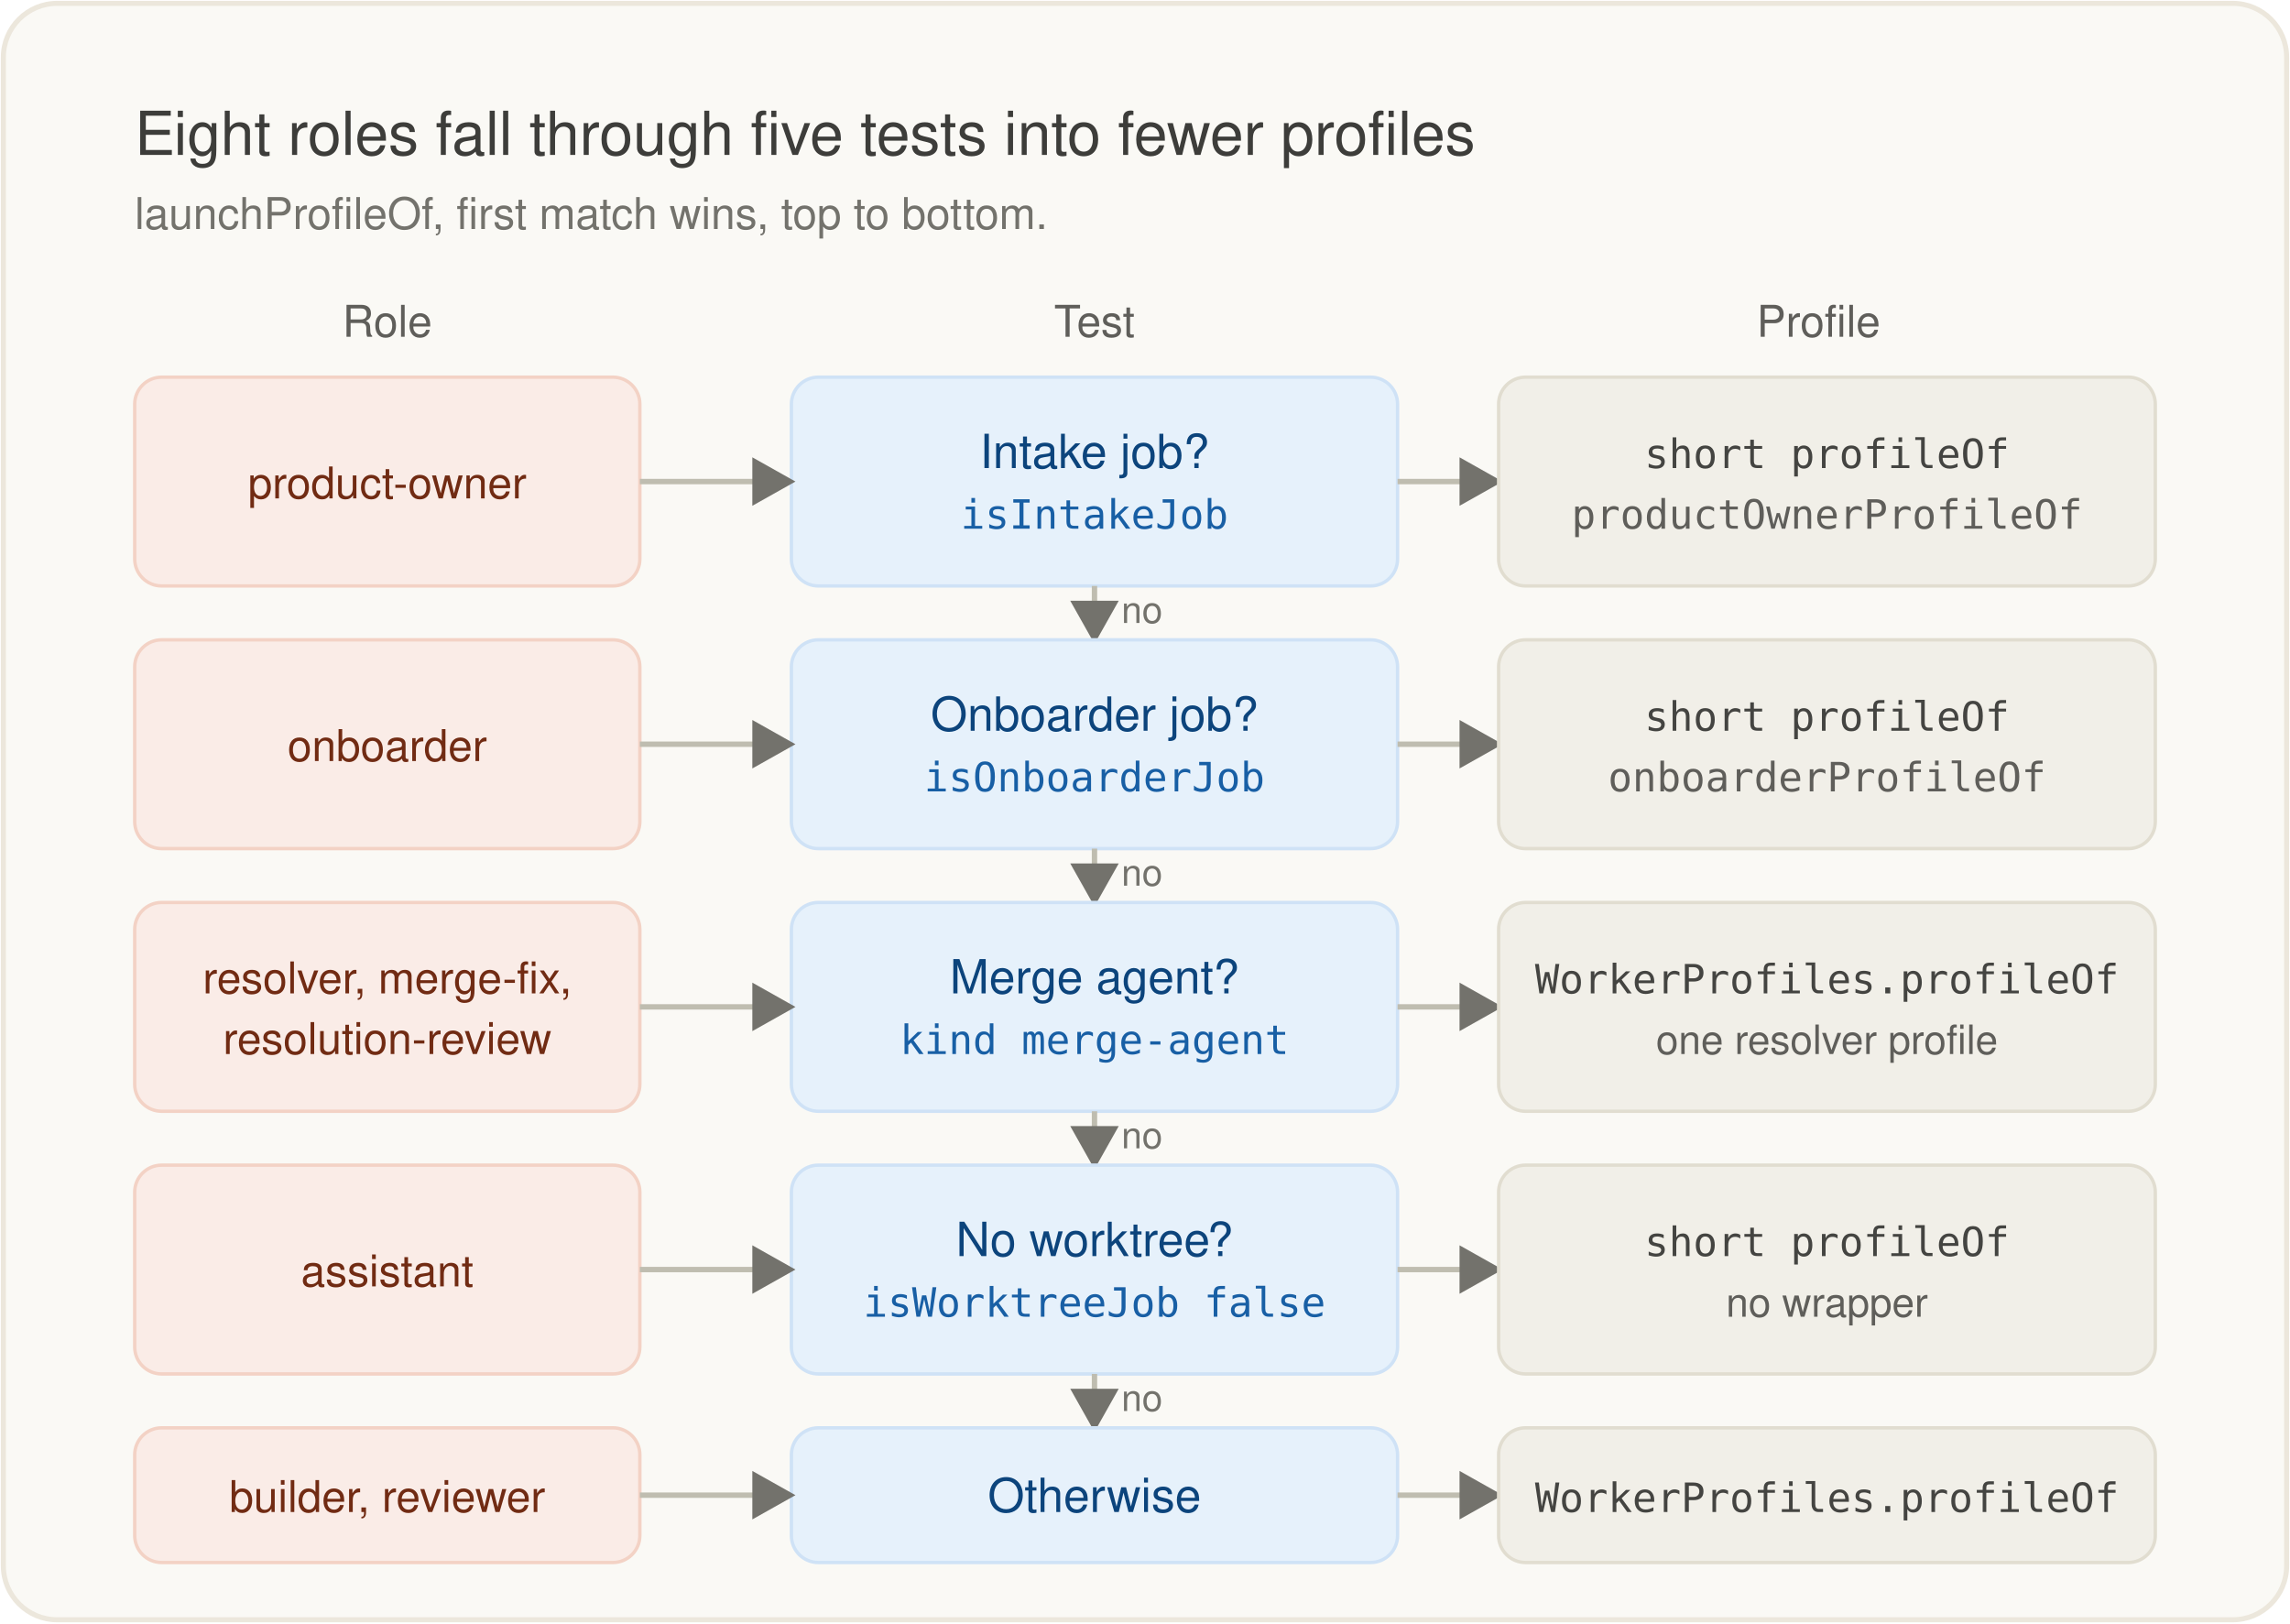
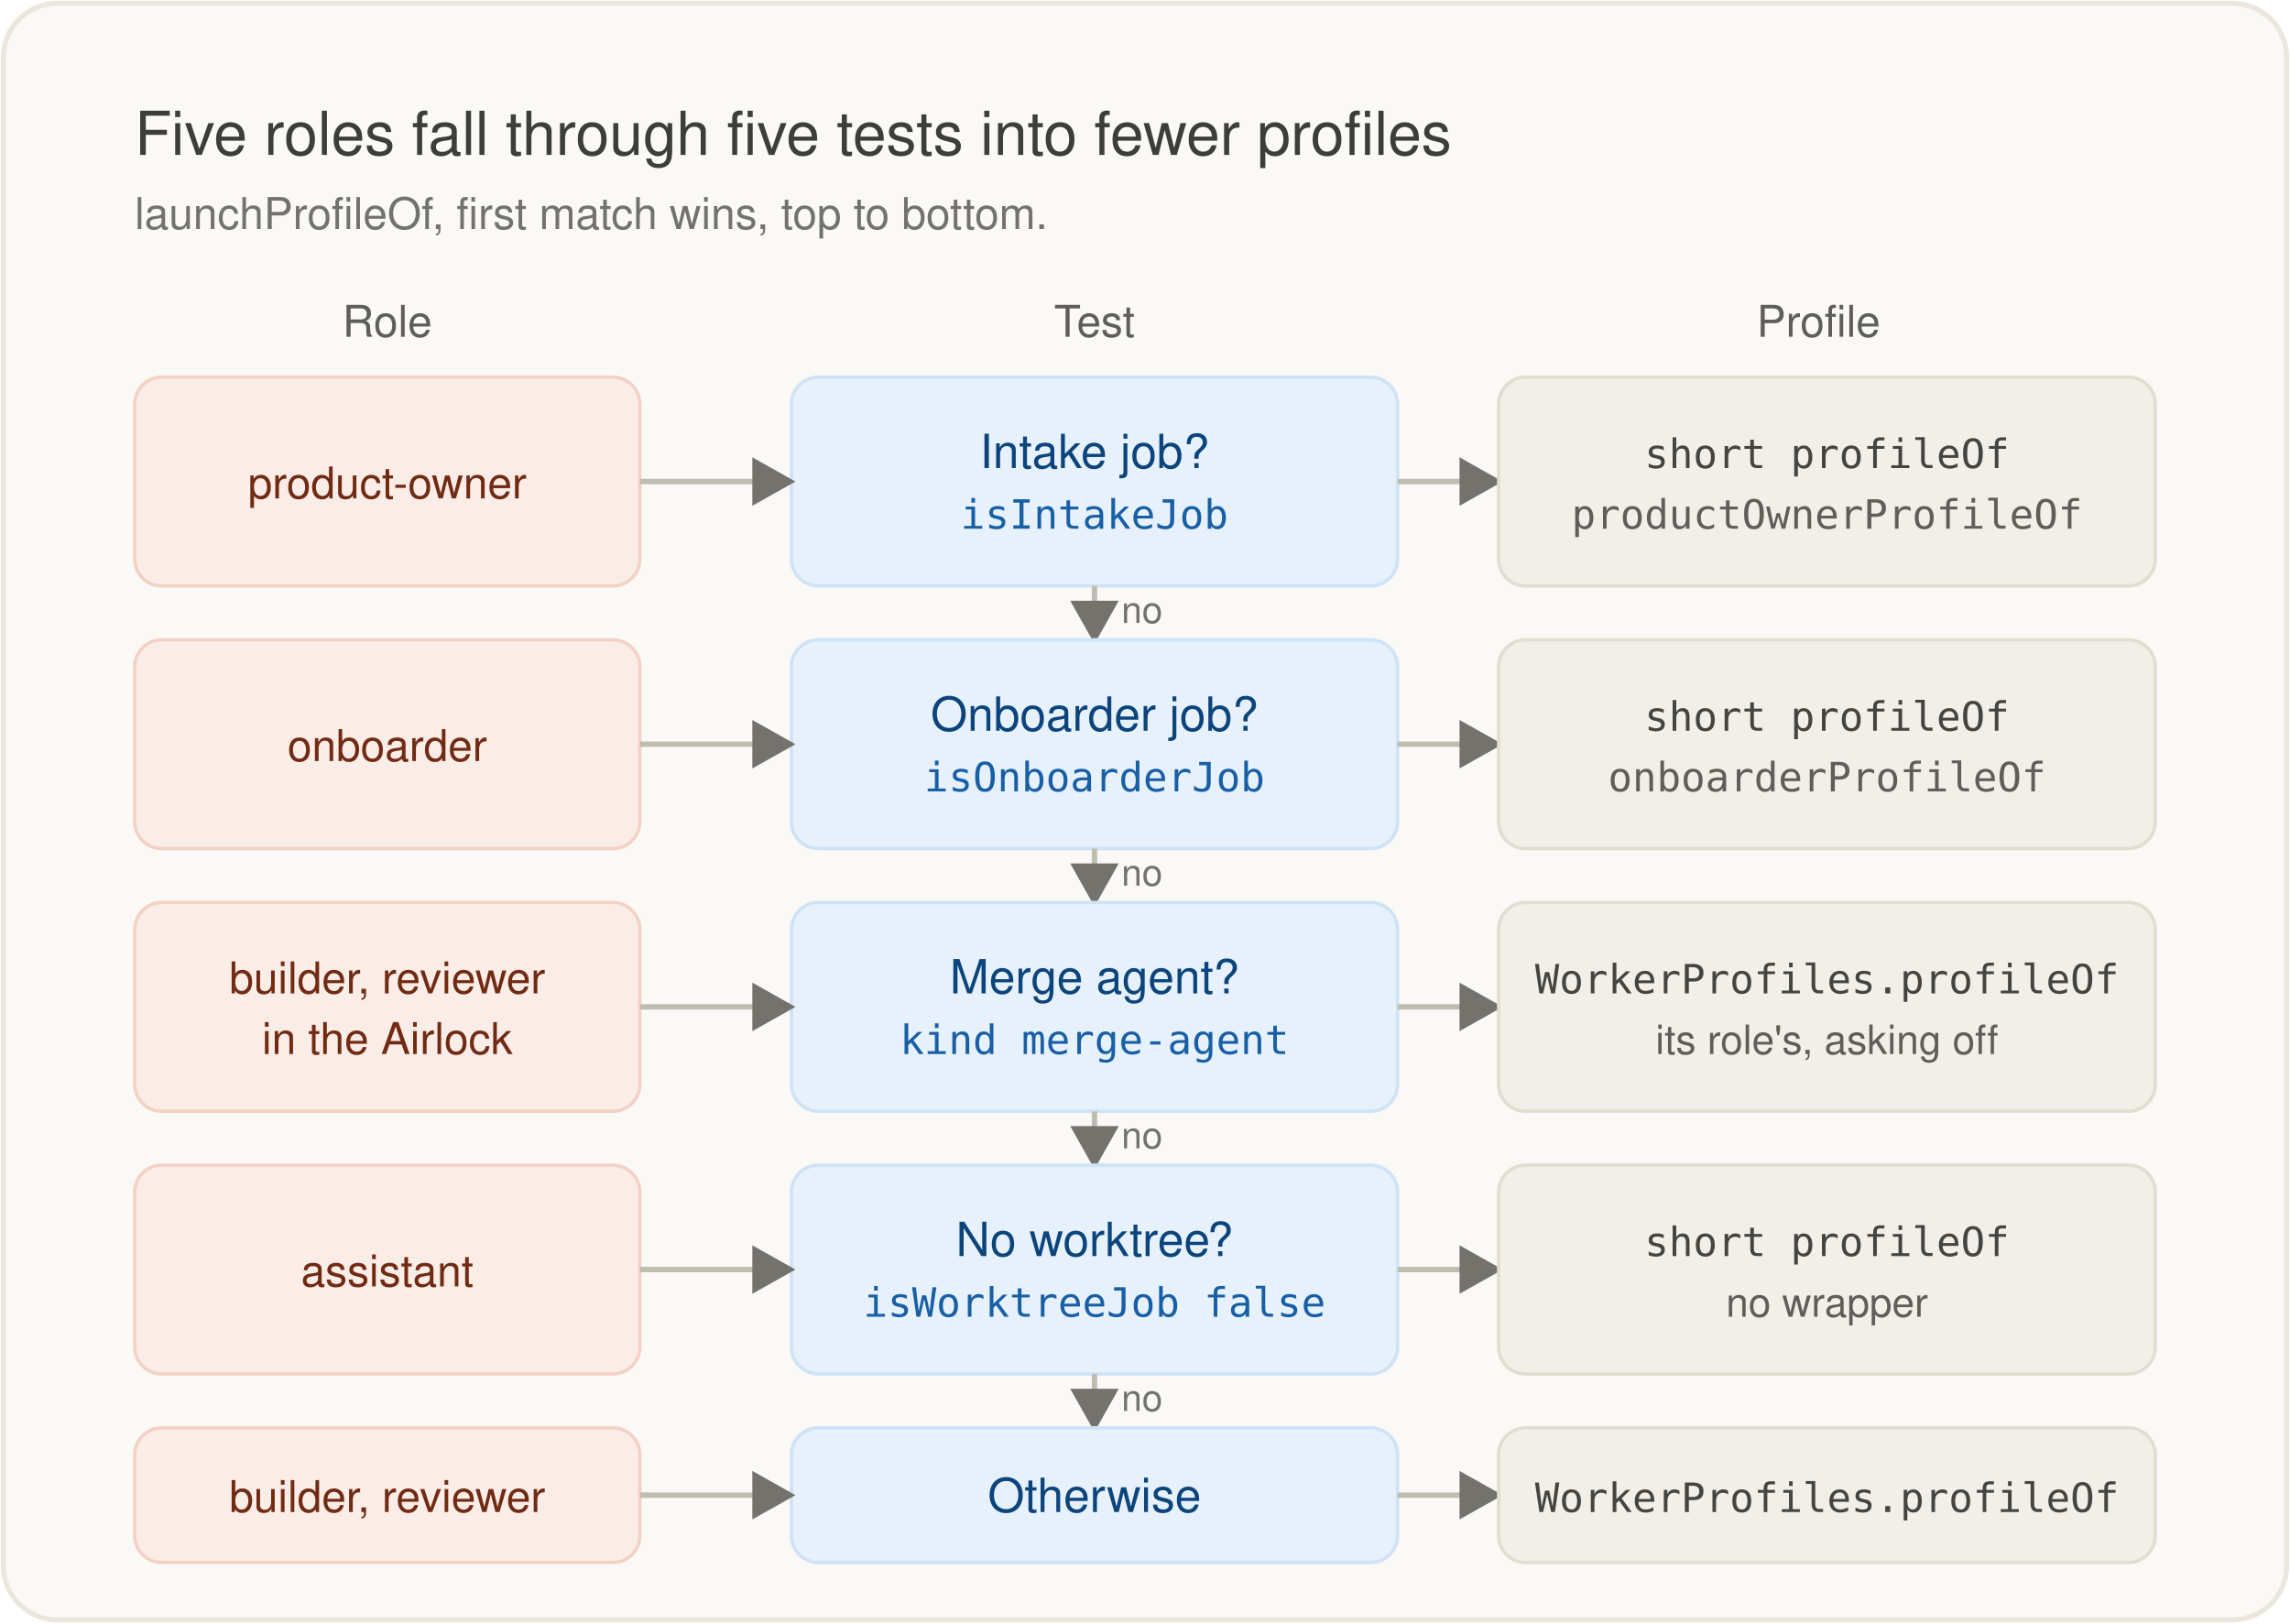
<svg xmlns="http://www.w3.org/2000/svg" width="680" height="482" viewBox="0 0 680 482" role="img" font-family="-apple-system,BlinkMacSystemFont,'Segoe UI',Helvetica,Arial,sans-serif">
  <defs>
    <marker id="ah" markerWidth="9" markerHeight="9" refX="6" refY="4.5" orient="auto">
      <path d="M0,0 L8,4.5 L0,9 z" fill="#73726c" />
    </marker>
  </defs>
  <rect x="1" y="1" width="678" height="480" rx="16" fill="#FAF9F5" stroke="#ECE7DC" stroke-width="1.5" />
-   <text x="40" y="46" font-size="18" font-weight="500" fill="#3d3d3a">Eight roles fall through five tests into fewer profiles</text>
+   <text x="40" y="46" font-size="18" font-weight="500" fill="#3d3d3a">Five roles fall through five tests into fewer profiles</text>
  <text x="40" y="68" font-size="13" fill="#73726c">launchProfileOf, first match wins, top to bottom.</text>
  <text x="115" y="100" font-size="13" fill="#5F5E5A" text-anchor="middle" font-weight="500">Role</text>
  <text x="325" y="100" font-size="13" fill="#5F5E5A" text-anchor="middle" font-weight="500">Test</text>
  <text x="540" y="100" font-size="13" fill="#5F5E5A" text-anchor="middle" font-weight="500">Profile</text>
  <rect x="235" y="112" width="180" height="62" rx="8" fill="#E6F1FB" stroke="#CFE2F6" />
  <text x="325.0" y="139.0" font-size="14" font-weight="500" fill="#0C447C" text-anchor="middle">Intake job?</text>
  <text x="325.0" y="157.0" font-size="12" fill="#185FA5" text-anchor="middle" font-family="ui-monospace,Menlo,Consolas,monospace">isIntakeJob</text>
  <path d="M325,174 L325,188" fill="none" stroke="#bfbdb0" stroke-width="1.6" marker-end="url(#ah)" />
  <text x="333" y="185" font-size="11" fill="#73726c" text-anchor="start">no</text>
  <path d="M415,143.0 L443,143.0" fill="none" stroke="#bfbdb0" stroke-width="1.6" marker-end="url(#ah)" />
  <rect x="235" y="190" width="180" height="62" rx="8" fill="#E6F1FB" stroke="#CFE2F6" />
  <text x="325.0" y="217.0" font-size="14" font-weight="500" fill="#0C447C" text-anchor="middle">Onboarder job?</text>
  <text x="325.0" y="235.0" font-size="12" fill="#185FA5" text-anchor="middle" font-family="ui-monospace,Menlo,Consolas,monospace">isOnboarderJob</text>
  <path d="M325,252 L325,266" fill="none" stroke="#bfbdb0" stroke-width="1.6" marker-end="url(#ah)" />
  <text x="333" y="263" font-size="11" fill="#73726c" text-anchor="start">no</text>
  <path d="M415,221.0 L443,221.0" fill="none" stroke="#bfbdb0" stroke-width="1.6" marker-end="url(#ah)" />
  <rect x="235" y="268" width="180" height="62" rx="8" fill="#E6F1FB" stroke="#CFE2F6" />
  <text x="325.0" y="295.0" font-size="14" font-weight="500" fill="#0C447C" text-anchor="middle">Merge agent?</text>
  <text x="325.0" y="313.0" font-size="12" fill="#185FA5" text-anchor="middle" font-family="ui-monospace,Menlo,Consolas,monospace">kind merge-agent</text>
  <path d="M325,330 L325,344" fill="none" stroke="#bfbdb0" stroke-width="1.6" marker-end="url(#ah)" />
  <text x="333" y="341" font-size="11" fill="#73726c" text-anchor="start">no</text>
  <path d="M415,299.0 L443,299.0" fill="none" stroke="#bfbdb0" stroke-width="1.6" marker-end="url(#ah)" />
  <rect x="235" y="346" width="180" height="62" rx="8" fill="#E6F1FB" stroke="#CFE2F6" />
  <text x="325.0" y="373.0" font-size="14" font-weight="500" fill="#0C447C" text-anchor="middle">No worktree?</text>
  <text x="325.0" y="391.0" font-size="12" fill="#185FA5" text-anchor="middle" font-family="ui-monospace,Menlo,Consolas,monospace">isWorktreeJob false</text>
  <path d="M325,408 L325,422" fill="none" stroke="#bfbdb0" stroke-width="1.6" marker-end="url(#ah)" />
  <text x="333" y="419" font-size="11" fill="#73726c" text-anchor="start">no</text>
  <path d="M415,377.0 L443,377.0" fill="none" stroke="#bfbdb0" stroke-width="1.6" marker-end="url(#ah)" />
  <rect x="235" y="424" width="180" height="40" rx="8" fill="#E6F1FB" stroke="#CFE2F6" />
  <text x="325.0" y="449.0" font-size="14" font-weight="500" fill="#0C447C" text-anchor="middle">Otherwise</text>
  <path d="M415,444.0 L443,444.0" fill="none" stroke="#bfbdb0" stroke-width="1.6" marker-end="url(#ah)" />
  <rect x="40" y="112" width="150" height="62" rx="8" fill="#FAECE7" stroke="#F3D2C5" />
  <text x="115.0" y="148.0" font-size="13" font-weight="500" fill="#712B13" text-anchor="middle">product-owner</text>
  <rect x="40" y="190" width="150" height="62" rx="8" fill="#FAECE7" stroke="#F3D2C5" />
  <text x="115.0" y="226.0" font-size="13" font-weight="500" fill="#712B13" text-anchor="middle">onboarder</text>
  <rect x="40" y="268" width="150" height="62" rx="8" fill="#FAECE7" stroke="#F3D2C5" />
-   <text x="115.0" y="295.0" font-size="13" font-weight="500" fill="#712B13" text-anchor="middle">resolver, merge-fix,</text>
-   <text x="115.0" y="313.0" font-size="13" font-weight="500" fill="#712B13" text-anchor="middle">resolution-review</text>
+   <text x="115.0" y="295.0" font-size="13" font-weight="500" fill="#712B13" text-anchor="middle">builder, reviewer</text>
+   <text x="115.0" y="313.0" font-size="13" font-weight="500" fill="#712B13" text-anchor="middle">in the Airlock</text>
  <rect x="40" y="346" width="150" height="62" rx="8" fill="#FAECE7" stroke="#F3D2C5" />
  <text x="115.0" y="382.0" font-size="13" font-weight="500" fill="#712B13" text-anchor="middle">assistant</text>
  <rect x="40" y="424" width="150" height="40" rx="8" fill="#FAECE7" stroke="#F3D2C5" />
  <text x="115.0" y="449.0" font-size="13" font-weight="500" fill="#712B13" text-anchor="middle">builder, reviewer</text>
  <path d="M190,143.0 L233,143.0" fill="none" stroke="#bfbdb0" stroke-width="1.6" marker-end="url(#ah)" />
  <path d="M190,221.0 L233,221.0" fill="none" stroke="#bfbdb0" stroke-width="1.6" marker-end="url(#ah)" />
  <path d="M190,299.0 L233,299.0" fill="none" stroke="#bfbdb0" stroke-width="1.6" marker-end="url(#ah)" />
  <path d="M190,377.0 L233,377.0" fill="none" stroke="#bfbdb0" stroke-width="1.6" marker-end="url(#ah)" />
  <path d="M190,444.0 L233,444.0" fill="none" stroke="#bfbdb0" stroke-width="1.6" marker-end="url(#ah)" />
  <rect x="445" y="112" width="195" height="62" rx="8" fill="#F1EFE8" stroke="#E1DDD0" />
  <text x="542.5" y="139.0" font-size="12" font-weight="500" fill="#444441" text-anchor="middle" font-family="ui-monospace,Menlo,Consolas,monospace">short profileOf</text>
  <text x="542.5" y="157.0" font-size="12" fill="#5F5E5A" text-anchor="middle" font-family="ui-monospace,Menlo,Consolas,monospace">productOwnerProfileOf</text>
  <rect x="445" y="190" width="195" height="62" rx="8" fill="#F1EFE8" stroke="#E1DDD0" />
  <text x="542.5" y="217.0" font-size="12" font-weight="500" fill="#444441" text-anchor="middle" font-family="ui-monospace,Menlo,Consolas,monospace">short profileOf</text>
  <text x="542.5" y="235.0" font-size="12" fill="#5F5E5A" text-anchor="middle" font-family="ui-monospace,Menlo,Consolas,monospace">onboarderProfileOf</text>
  <rect x="445" y="268" width="195" height="62" rx="8" fill="#F1EFE8" stroke="#E1DDD0" />
  <text x="542.5" y="295.0" font-size="12" font-weight="500" fill="#444441" text-anchor="middle" font-family="ui-monospace,Menlo,Consolas,monospace">WorkerProfiles.profileOf</text>
-   <text x="542.5" y="313.0" font-size="12" fill="#5F5E5A" text-anchor="middle">one resolver profile</text>
+   <text x="542.5" y="313.0" font-size="12" fill="#5F5E5A" text-anchor="middle">its role's, asking off</text>
  <rect x="445" y="346" width="195" height="62" rx="8" fill="#F1EFE8" stroke="#E1DDD0" />
  <text x="542.5" y="373.0" font-size="12" font-weight="500" fill="#444441" text-anchor="middle" font-family="ui-monospace,Menlo,Consolas,monospace">short profileOf</text>
  <text x="542.5" y="391.0" font-size="12" fill="#5F5E5A" text-anchor="middle">no wrapper</text>
  <rect x="445" y="424" width="195" height="40" rx="8" fill="#F1EFE8" stroke="#E1DDD0" />
  <text x="542.5" y="449.0" font-size="12" font-weight="500" fill="#444441" text-anchor="middle" font-family="ui-monospace,Menlo,Consolas,monospace">WorkerProfiles.profileOf</text>
</svg>
